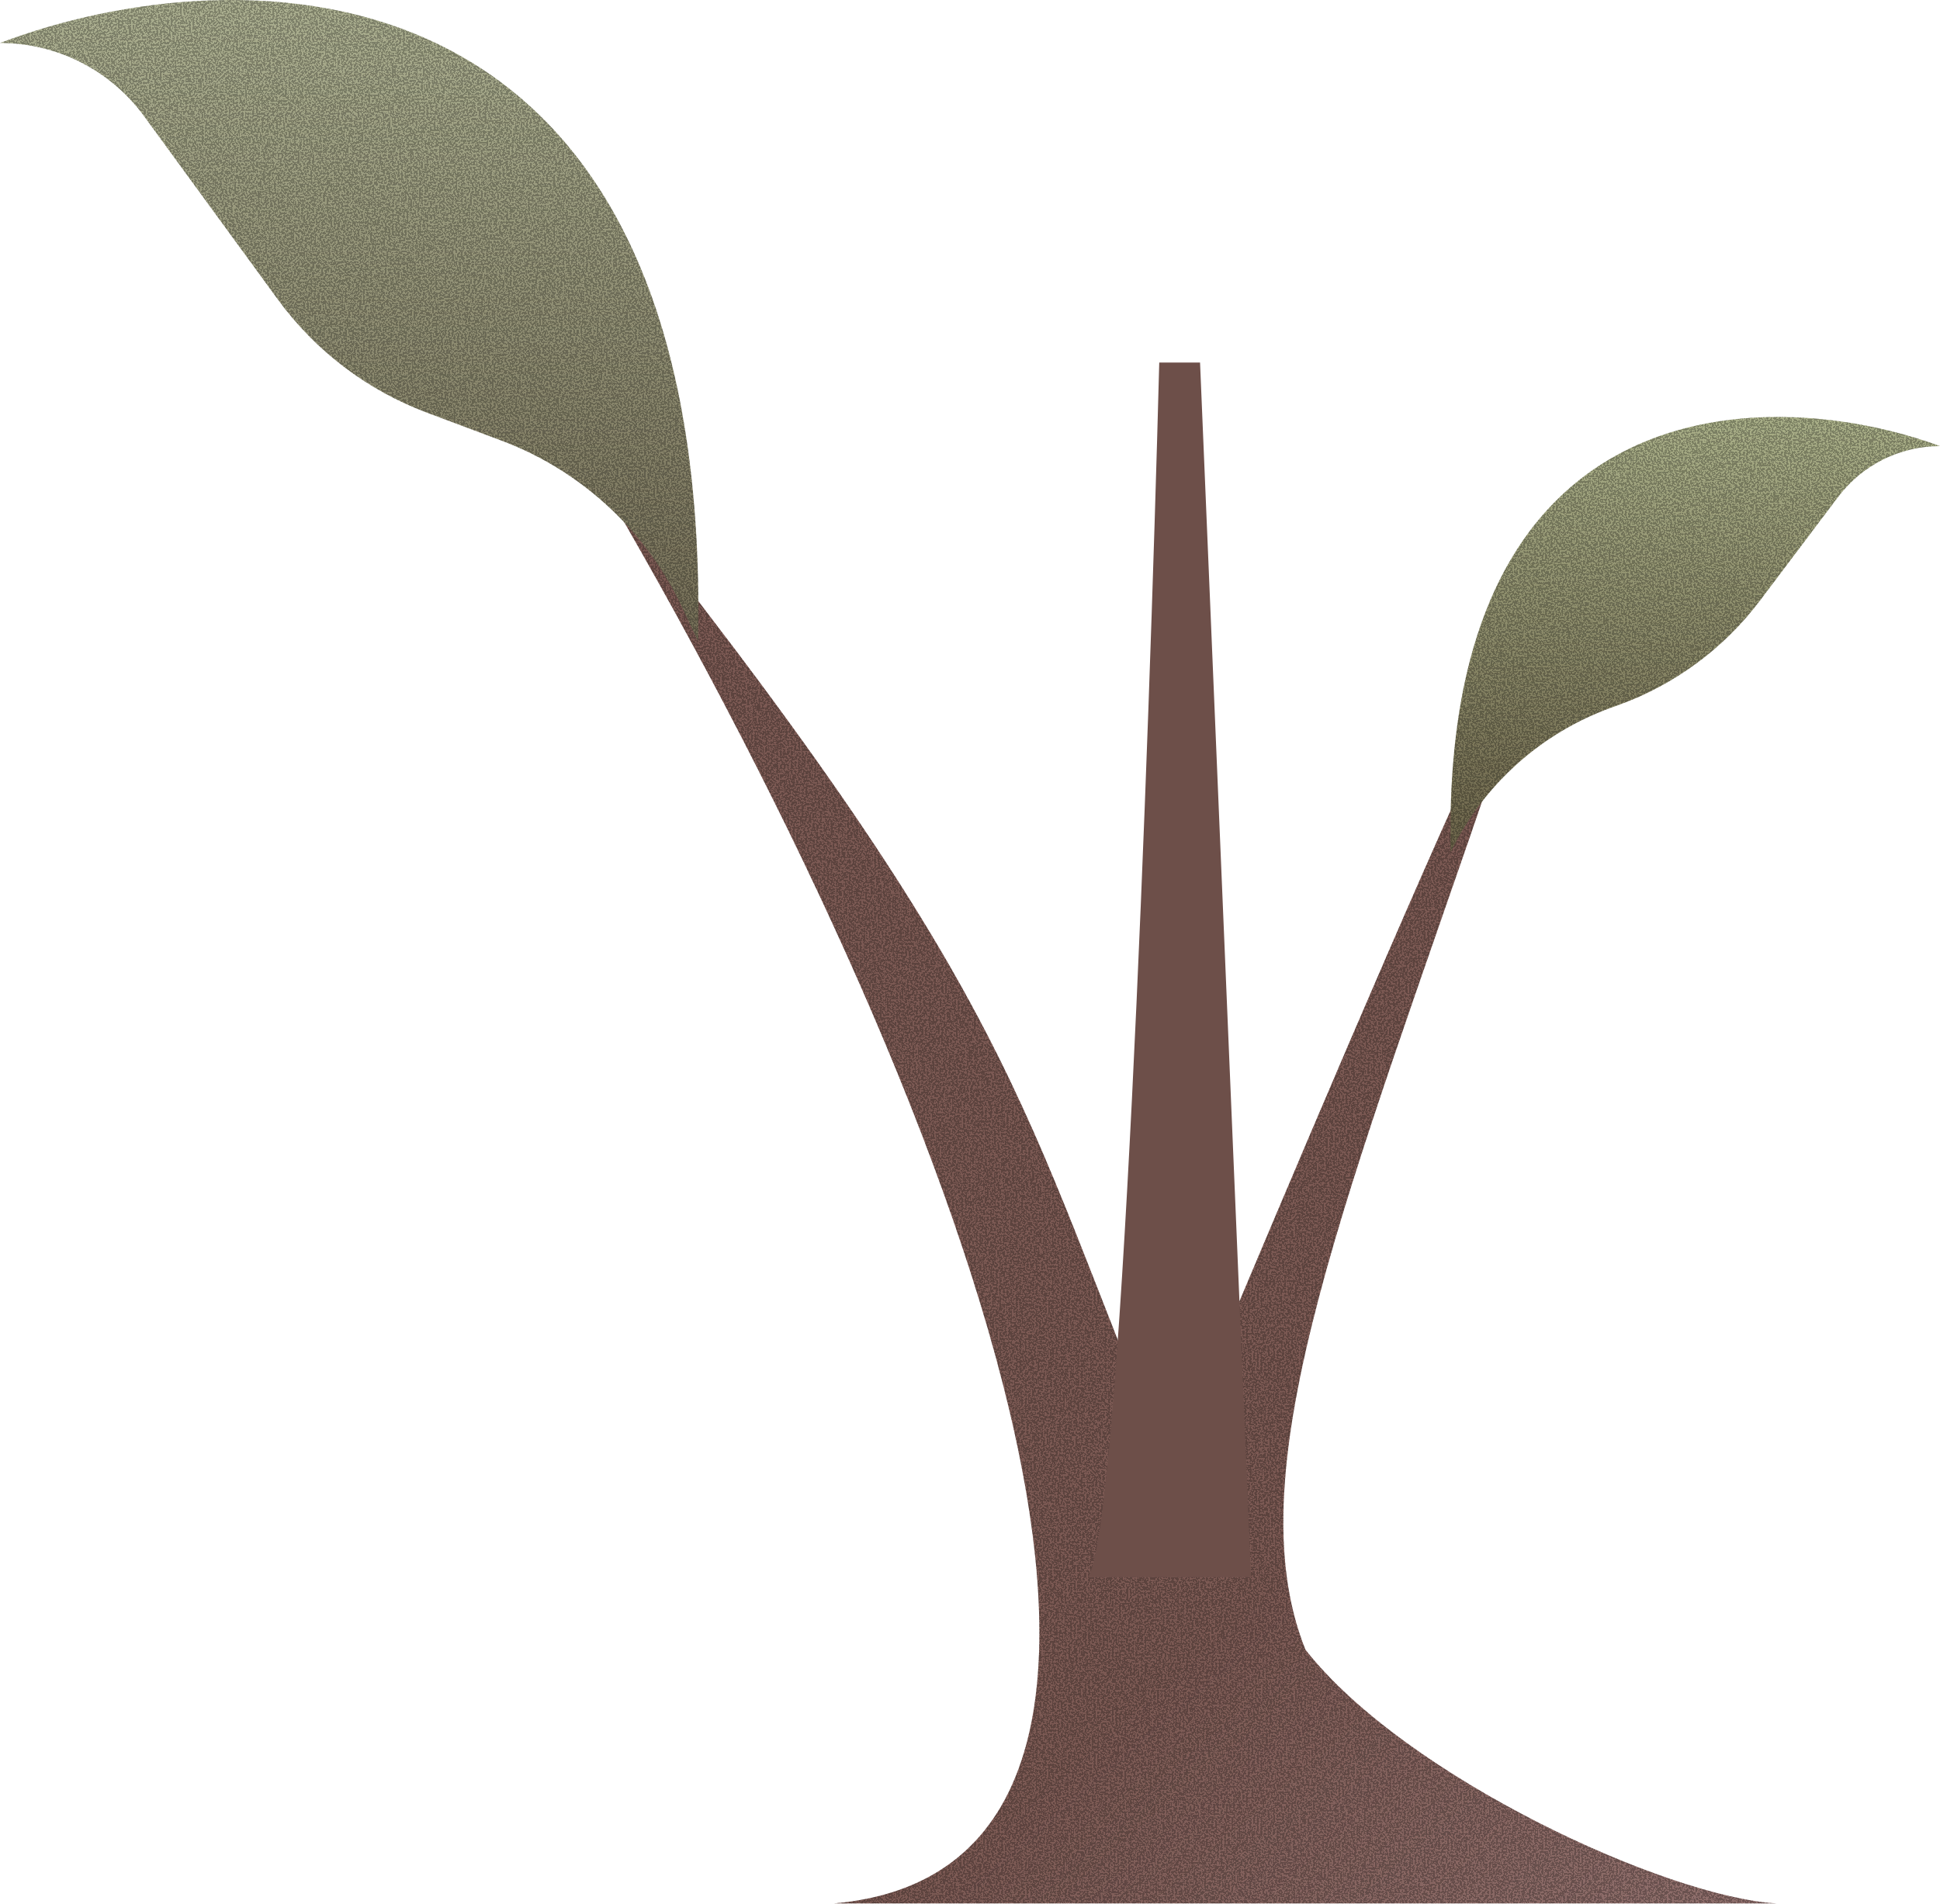
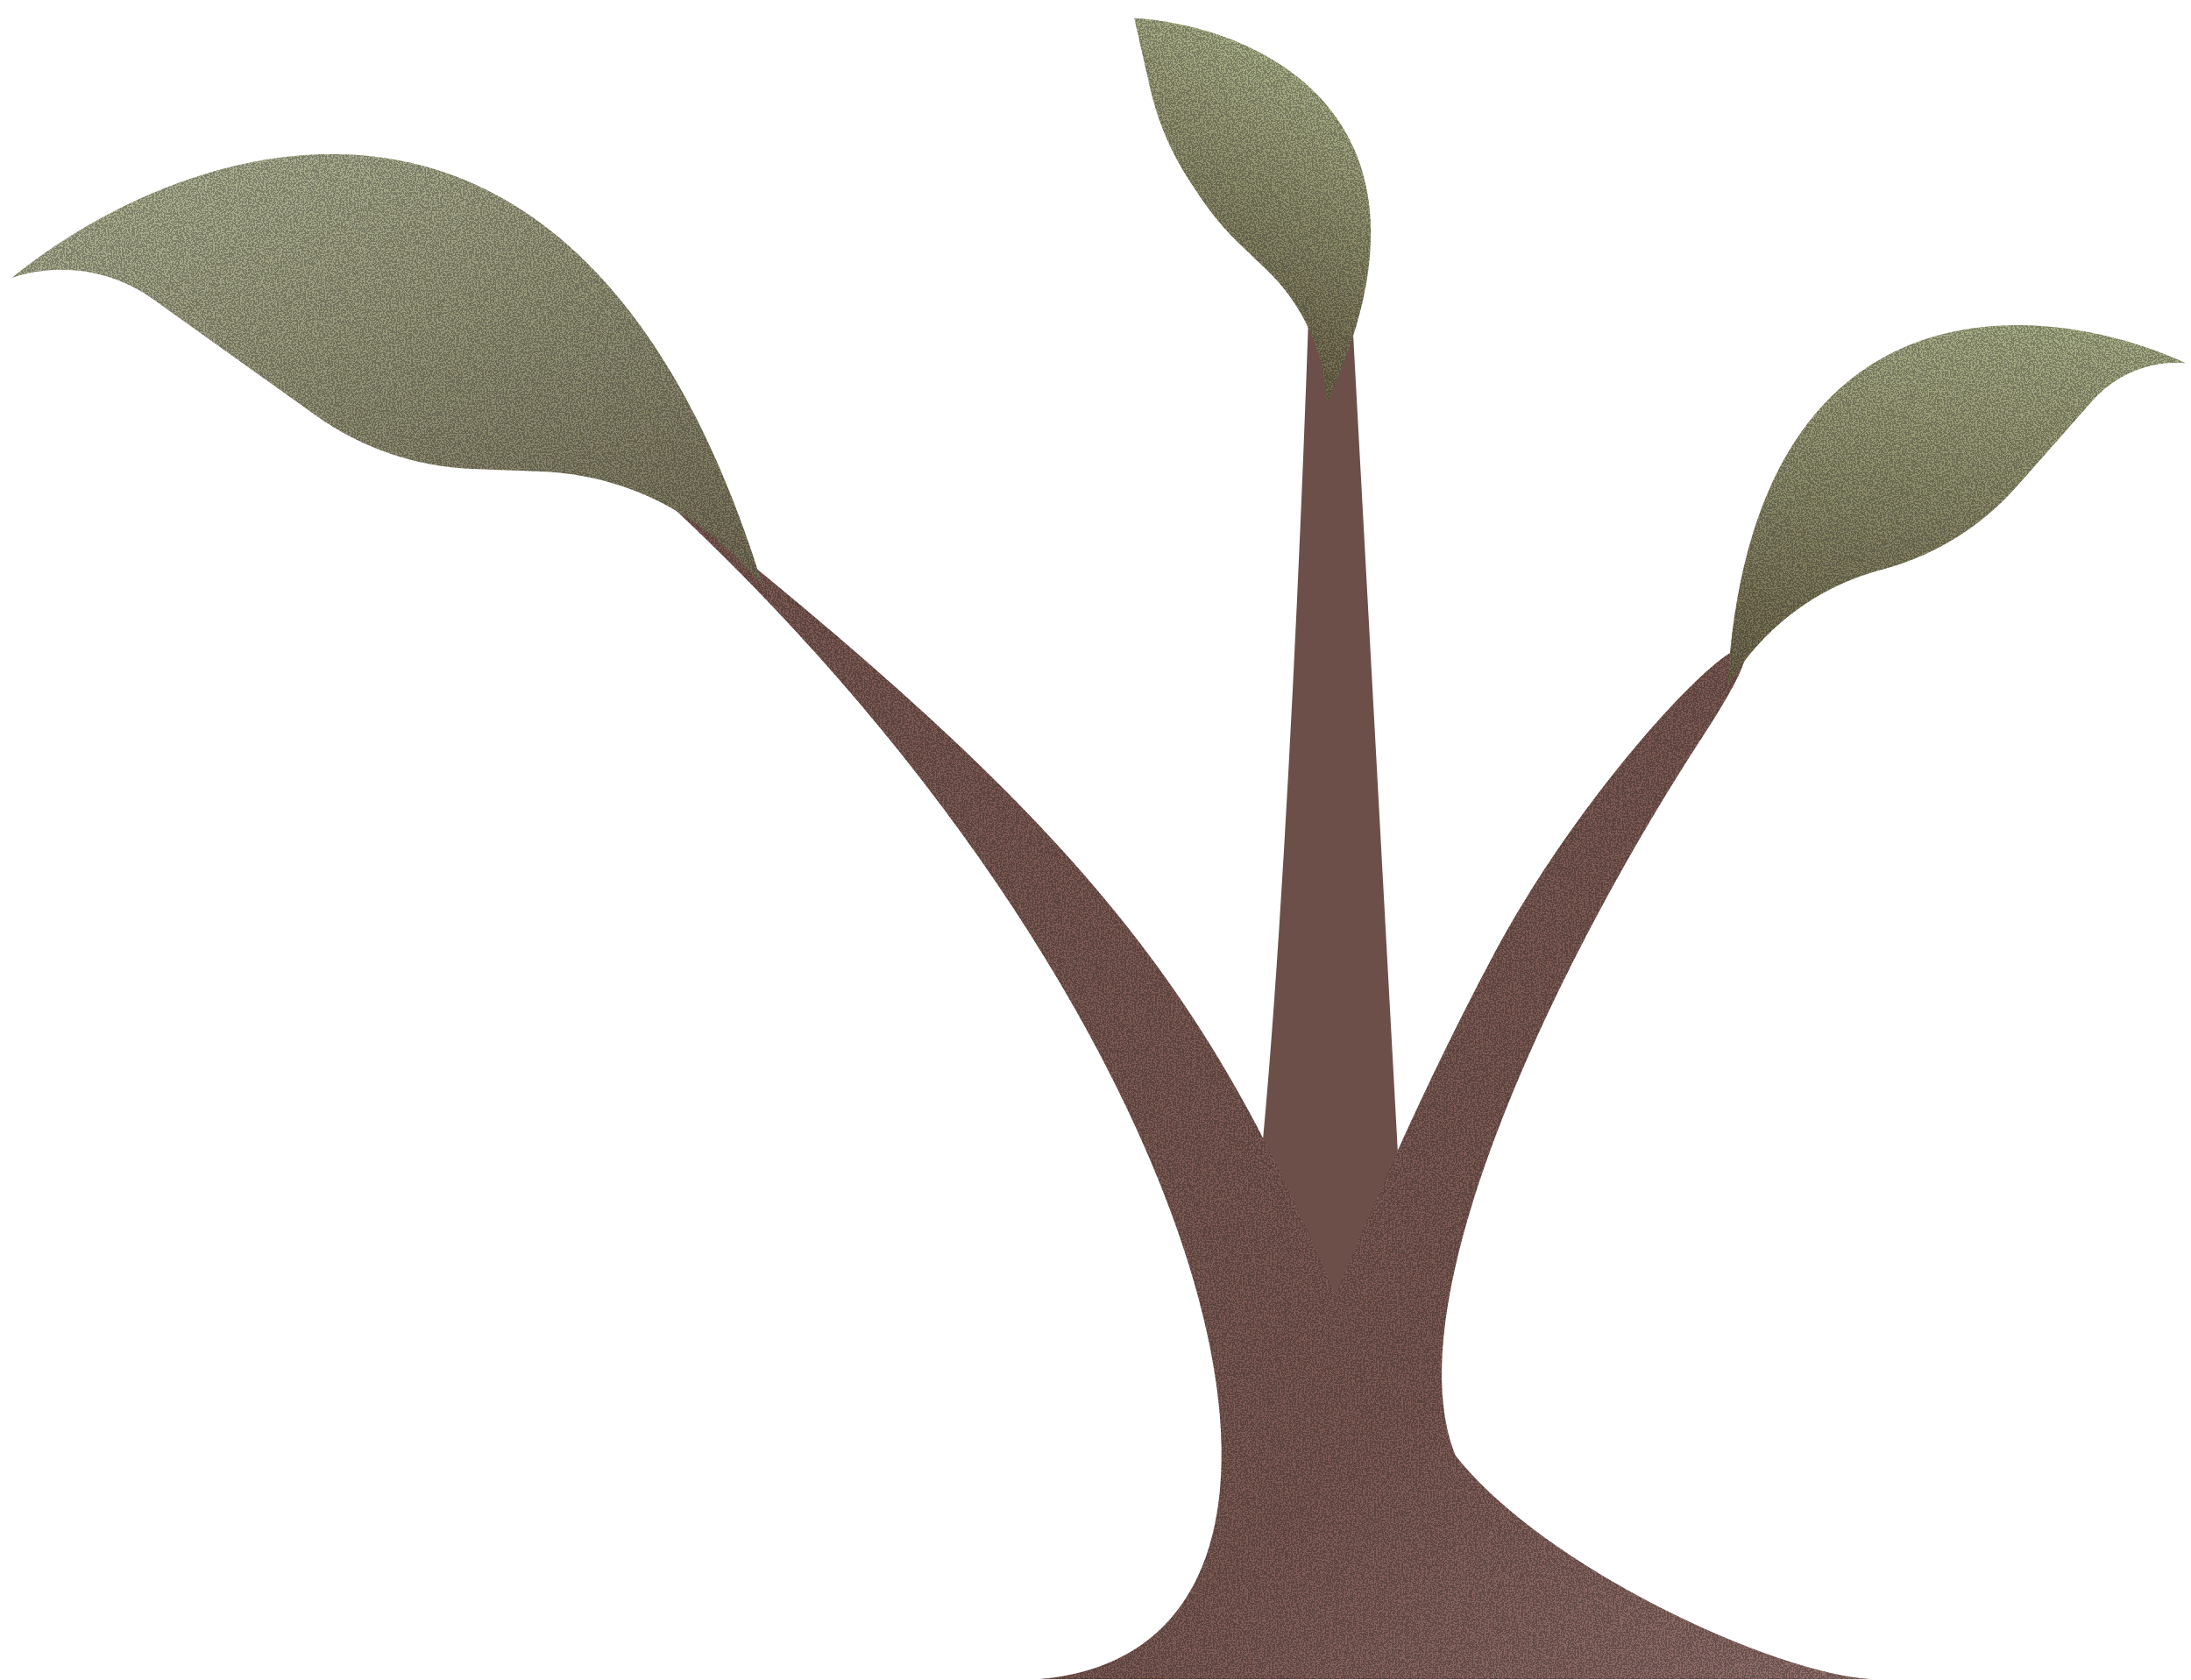
- <svg xmlns="http://www.w3.org/2000/svg" width="107" height="105" viewBox="0 0 107 105" fill="none">
-   <g filter="url(#filter0_n_891_1920)">
-     <path d="M46 105C68.8 103 53.5 61 32.5 25.5C56.5 55.5 56 60.5 64.5 81C64.5 81 90.5 18.5 82.5 42C74.5 65.5 67.989 81 72 91C77.511 98.039 91.938 104.657 98 105H46Z" fill="url(#paint0_linear_891_1920)" />
+ <svg xmlns="http://www.w3.org/2000/svg" width="137" height="105" viewBox="0 0 137 105" fill="none">
+   <path d="M88 83H77C79.2 80.743 81.125 40.06 81.812 20H84.562L88 83Z" fill="#6D4F49" />
+   <g filter="url(#filter0_n_941_1775)">
+     <path d="M65 105C87.8 103 75 60.5 38.5 28.5C66.5 50.5 75 60.5 83.5 81C83.5 81 87.852 70.047 93.5 59.5C100.961 45.567 115 33 106.5 46C98 59 86.989 81 91 91C96.511 98.039 110.938 104.657 117 105H65Z" fill="url(#paint0_linear_941_1775)" />
  </g>
-   <g filter="url(#filter1_n_891_1920)">
-     <path d="M37.615 33.491L38.5 35.371C39.3 -3.029 13.167 -2.629 0 2.371C3.142 2.371 6.095 3.872 7.947 6.41L15.324 16.519C17.396 19.358 20.254 21.528 23.544 22.762L27.649 24.302C32.042 25.949 35.618 29.246 37.615 33.491Z" fill="url(#paint1_linear_891_1920)" />
+   <g filter="url(#filter1_n_941_1775)">
+     <path d="M46.241 35.075L47.672 36.581C36.352 -0.121 11.671 8.479 0.746 17.367C3.728 16.378 7.004 16.874 9.56 18.701L19.743 25.976C22.602 28.02 25.997 29.181 29.509 29.317L33.89 29.487C38.578 29.669 43.01 31.674 46.241 35.075Z" fill="url(#paint1_linear_941_1775)" />
  </g>
-   <g filter="url(#filter2_n_891_1920)">
-     <path d="M89.293 38.882L88.844 39.044C84.978 40.448 81.811 43.301 80.013 47C79.452 20.945 97.77 21.216 107 24.609C104.793 24.609 102.714 25.645 101.385 27.407L97.067 33.135C95.086 35.763 92.386 37.759 89.293 38.882Z" fill="url(#paint2_linear_891_1920)" />
+   <g filter="url(#filter2_n_941_1775)">
+     <path d="M117.895 35.555L117.435 35.683C113.472 36.782 110.093 39.38 108.013 42.929C109.476 16.908 127.718 18.601 136.657 22.7C134.456 22.528 132.303 23.4 130.842 25.054L126.092 30.43C123.913 32.895 121.066 34.676 117.895 35.555Z" fill="url(#paint2_linear_941_1775)" />
  </g>
-   <path d="M69 87H60C61.8 84.6 63.375 41.333 63.938 20H66.188L69 87Z" fill="#6D4F49" />
+   <g filter="url(#filter3_n_941_1775)">
+     <path d="M77.552 15.296L79.211 16.882C81.492 19.063 82.834 22.047 82.953 25.201C91.404 7.076 78.455 1.601 70.924 1.13L71.9 5.447C72.388 7.611 73.273 9.666 74.508 11.508L75.069 12.345C75.787 13.415 76.62 14.405 77.552 15.296Z" fill="url(#paint3_linear_941_1775)" />
+   </g>
  <defs>
-     <filter id="filter0_n_891_1920" x="32.5" y="25.5" width="65.5" height="79.5" filterUnits="userSpaceOnUse" color-interpolation-filters="sRGB">
+     <filter id="filter0_n_941_1775" x="38.5" y="28.5" width="78.5" height="76.5" filterUnits="userSpaceOnUse" color-interpolation-filters="sRGB">
      <feFlood flood-opacity="0" result="BackgroundImageFix" />
      <feBlend mode="normal" in="SourceGraphic" in2="BackgroundImageFix" result="shape" />
      <feTurbulence type="fractalNoise" baseFrequency="10 10" stitchTiles="stitch" numOctaves="3" result="noise" seed="1277" />
      <feColorMatrix in="noise" type="luminanceToAlpha" result="alphaNoise" />
      <feComponentTransfer in="alphaNoise" result="coloredNoise1">
        <feFuncA type="discrete" tableValues="1 1 1 1 1 1 1 1 1 1 1 1 1 1 1 1 1 1 1 1 1 1 1 1 1 1 1 1 1 1 1 1 1 1 1 1 1 1 1 1 1 1 1 1 1 1 1 1 1 1 1 0 0 0 0 0 0 0 0 0 0 0 0 0 0 0 0 0 0 0 0 0 0 0 0 0 0 0 0 0 0 0 0 0 0 0 0 0 0 0 0 0 0 0 0 0 0 0 0 0 " />
      </feComponentTransfer>
      <feComposite operator="in" in2="shape" in="coloredNoise1" result="noise1Clipped" />
      <feFlood flood-color="rgba(0, 0, 0, 0.25)" result="color1Flood" />
      <feComposite operator="in" in2="noise1Clipped" in="color1Flood" result="color1" />
-       <feMerge result="effect1_noise_891_1920">
+       <feMerge result="effect1_noise_941_1775">
        <feMergeNode in="shape" />
        <feMergeNode in="color1" />
      </feMerge>
    </filter>
-     <filter id="filter1_n_891_1920" x="0" y="0" width="38.518" height="35.371" filterUnits="userSpaceOnUse" color-interpolation-filters="sRGB">
+     <filter id="filter1_n_941_1775" x="0.746" y="9.636" width="46.926" height="26.945" filterUnits="userSpaceOnUse" color-interpolation-filters="sRGB">
      <feFlood flood-opacity="0" result="BackgroundImageFix" />
      <feBlend mode="normal" in="SourceGraphic" in2="BackgroundImageFix" result="shape" />
      <feTurbulence type="fractalNoise" baseFrequency="10 10" stitchTiles="stitch" numOctaves="3" result="noise" seed="5432" />
      <feColorMatrix in="noise" type="luminanceToAlpha" result="alphaNoise" />
      <feComponentTransfer in="alphaNoise" result="coloredNoise1">
        <feFuncA type="discrete" tableValues="1 1 1 1 1 1 1 1 1 1 1 1 1 1 1 1 1 1 1 1 1 1 1 1 1 1 1 1 1 1 1 1 1 1 1 1 1 1 1 1 1 1 1 1 1 1 1 1 1 1 1 0 0 0 0 0 0 0 0 0 0 0 0 0 0 0 0 0 0 0 0 0 0 0 0 0 0 0 0 0 0 0 0 0 0 0 0 0 0 0 0 0 0 0 0 0 0 0 0 0 " />
      </feComponentTransfer>
      <feComposite operator="in" in2="shape" in="coloredNoise1" result="noise1Clipped" />
      <feFlood flood-color="rgba(0, 0, 0, 0.25)" result="color1Flood" />
      <feComposite operator="in" in2="noise1Clipped" in="color1Flood" result="color1" />
-       <feMerge result="effect1_noise_891_1920">
+       <feMerge result="effect1_noise_941_1775">
        <feMergeNode in="shape" />
        <feMergeNode in="color1" />
      </feMerge>
    </filter>
-     <filter id="filter2_n_891_1920" x="80" y="23" width="27" height="24" filterUnits="userSpaceOnUse" color-interpolation-filters="sRGB">
+     <filter id="filter2_n_941_1775" x="108.013" y="20.333" width="28.644" height="22.595" filterUnits="userSpaceOnUse" color-interpolation-filters="sRGB">
      <feFlood flood-opacity="0" result="BackgroundImageFix" />
      <feBlend mode="normal" in="SourceGraphic" in2="BackgroundImageFix" result="shape" />
      <feTurbulence type="fractalNoise" baseFrequency="10 10" stitchTiles="stitch" numOctaves="3" result="noise" seed="5234" />
      <feColorMatrix in="noise" type="luminanceToAlpha" result="alphaNoise" />
      <feComponentTransfer in="alphaNoise" result="coloredNoise1">
        <feFuncA type="discrete" tableValues="1 1 1 1 1 1 1 1 1 1 1 1 1 1 1 1 1 1 1 1 1 1 1 1 1 1 1 1 1 1 1 1 1 1 1 1 1 1 1 1 1 1 1 1 1 1 1 1 1 1 1 0 0 0 0 0 0 0 0 0 0 0 0 0 0 0 0 0 0 0 0 0 0 0 0 0 0 0 0 0 0 0 0 0 0 0 0 0 0 0 0 0 0 0 0 0 0 0 0 0 " />
      </feComponentTransfer>
      <feComposite operator="in" in2="shape" in="coloredNoise1" result="noise1Clipped" />
      <feFlood flood-color="rgba(0, 0, 0, 0.25)" result="color1Flood" />
      <feComposite operator="in" in2="noise1Clipped" in="color1Flood" result="color1" />
-       <feMerge result="effect1_noise_891_1920">
+       <feMerge result="effect1_noise_941_1775">
        <feMergeNode in="shape" />
        <feMergeNode in="color1" />
      </feMerge>
    </filter>
-     <linearGradient id="paint0_linear_891_1920" x1="67.5" y1="89.5" x2="94.5" y2="120.5" gradientUnits="userSpaceOnUse">
+     <filter id="filter3_n_941_1775" x="70.924" y="1.13" width="14.79" height="24.071" filterUnits="userSpaceOnUse" color-interpolation-filters="sRGB">
+       <feFlood flood-opacity="0" result="BackgroundImageFix" />
+       <feBlend mode="normal" in="SourceGraphic" in2="BackgroundImageFix" result="shape" />
+       <feTurbulence type="fractalNoise" baseFrequency="10 10" stitchTiles="stitch" numOctaves="3" result="noise" seed="5234" />
+       <feColorMatrix in="noise" type="luminanceToAlpha" result="alphaNoise" />
+       <feComponentTransfer in="alphaNoise" result="coloredNoise1">
+         <feFuncA type="discrete" tableValues="1 1 1 1 1 1 1 1 1 1 1 1 1 1 1 1 1 1 1 1 1 1 1 1 1 1 1 1 1 1 1 1 1 1 1 1 1 1 1 1 1 1 1 1 1 1 1 1 1 1 1 0 0 0 0 0 0 0 0 0 0 0 0 0 0 0 0 0 0 0 0 0 0 0 0 0 0 0 0 0 0 0 0 0 0 0 0 0 0 0 0 0 0 0 0 0 0 0 0 0 " />
+       </feComponentTransfer>
+       <feComposite operator="in" in2="shape" in="coloredNoise1" result="noise1Clipped" />
+       <feFlood flood-color="rgba(0, 0, 0, 0.25)" result="color1Flood" />
+       <feComposite operator="in" in2="noise1Clipped" in="color1Flood" result="color1" />
+       <feMerge result="effect1_noise_941_1775">
+         <feMergeNode in="shape" />
+         <feMergeNode in="color1" />
+       </feMerge>
+     </filter>
+     <linearGradient id="paint0_linear_941_1775" x1="86.5" y1="89.5" x2="113.5" y2="120.5" gradientUnits="userSpaceOnUse">
      <stop stop-color="#7B5953" />
      <stop offset="1" stop-color="#977775" />
    </linearGradient>
-     <linearGradient id="paint1_linear_891_1920" x1="19.259" y1="0" x2="19.259" y2="35.371" gradientUnits="userSpaceOnUse">
+     <linearGradient id="paint1_linear_941_1775" x1="18.281" y1="9.058" x2="29.408" y2="42.633" gradientUnits="userSpaceOnUse">
      <stop stop-color="#AAAE8F" />
      <stop offset="1" stop-color="#746D56" />
    </linearGradient>
-     <linearGradient id="paint2_linear_891_1920" x1="93.5" y1="23" x2="93.5" y2="47" gradientUnits="userSpaceOnUse">
+     <linearGradient id="paint2_linear_941_1775" x1="123.322" y1="20.048" x2="121.459" y2="43.976" gradientUnits="userSpaceOnUse">
+       <stop stop-color="#A8AE87" />
+       <stop offset="1" stop-color="#6C644A" />
+     </linearGradient>
+     <linearGradient id="paint3_linear_941_1775" x1="80.903" y1="4.175" x2="73.481" y2="21.03" gradientUnits="userSpaceOnUse">
      <stop stop-color="#A8AE87" />
      <stop offset="1" stop-color="#6C644A" />
    </linearGradient>
  </defs>
</svg>
